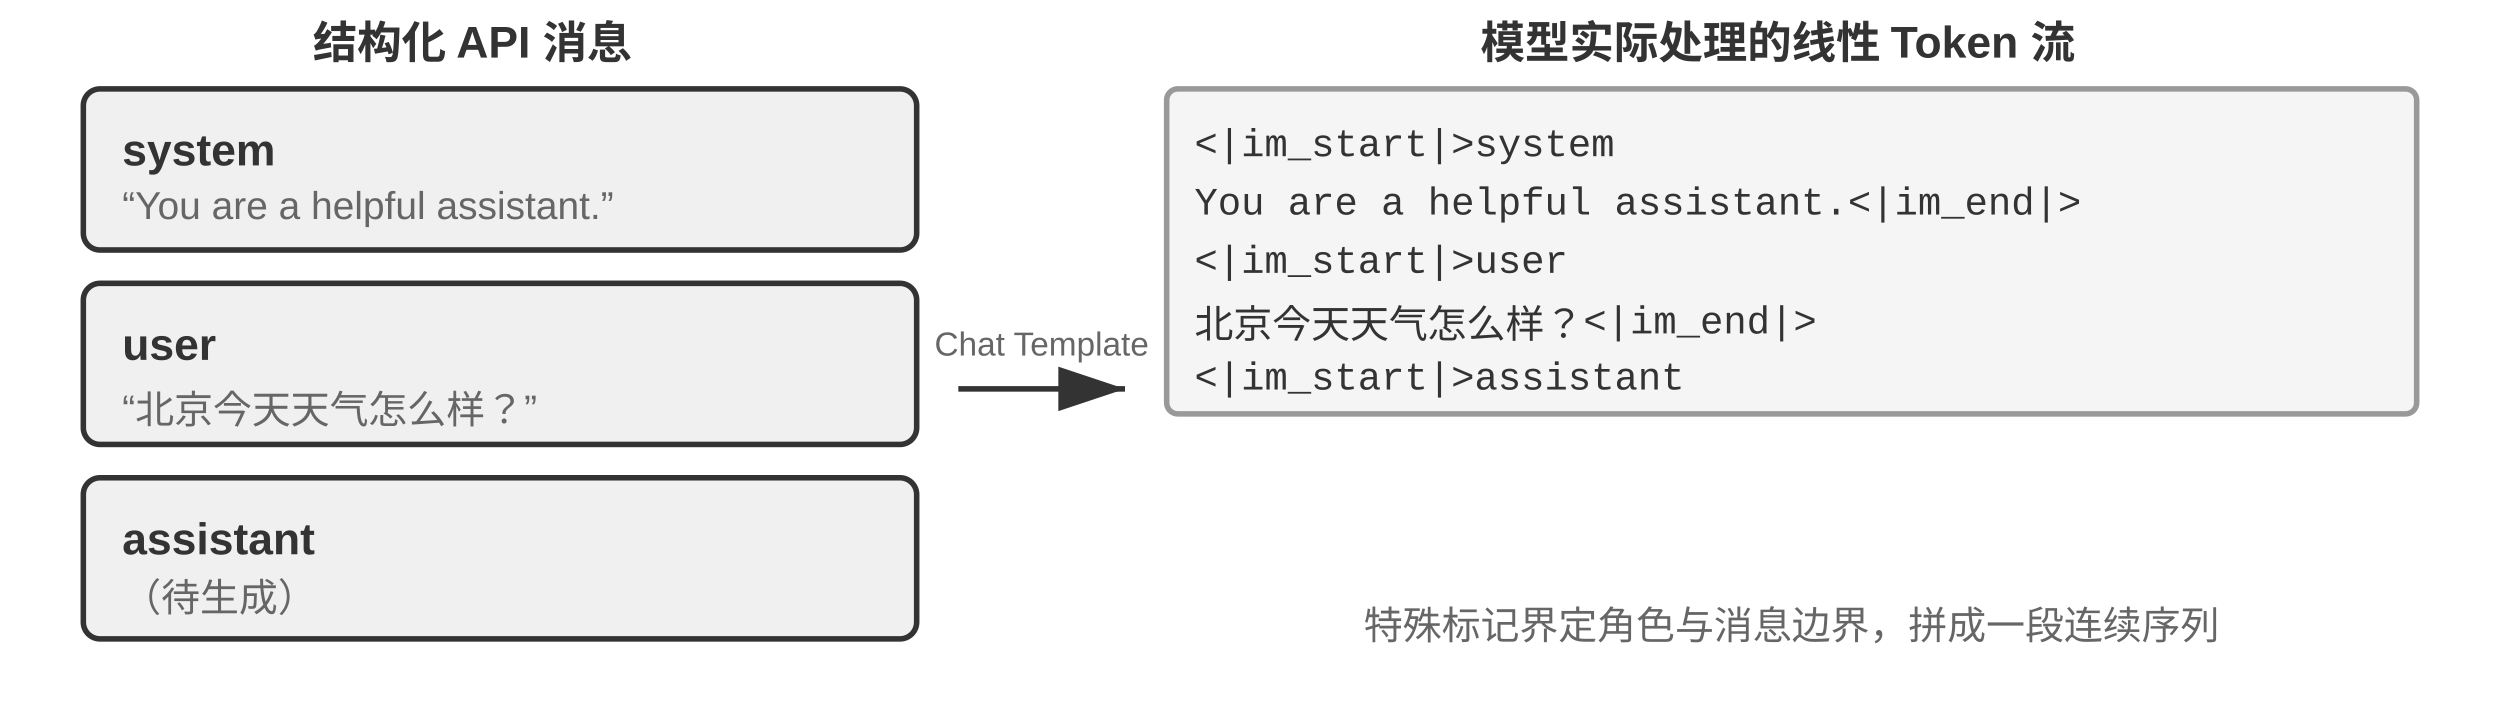
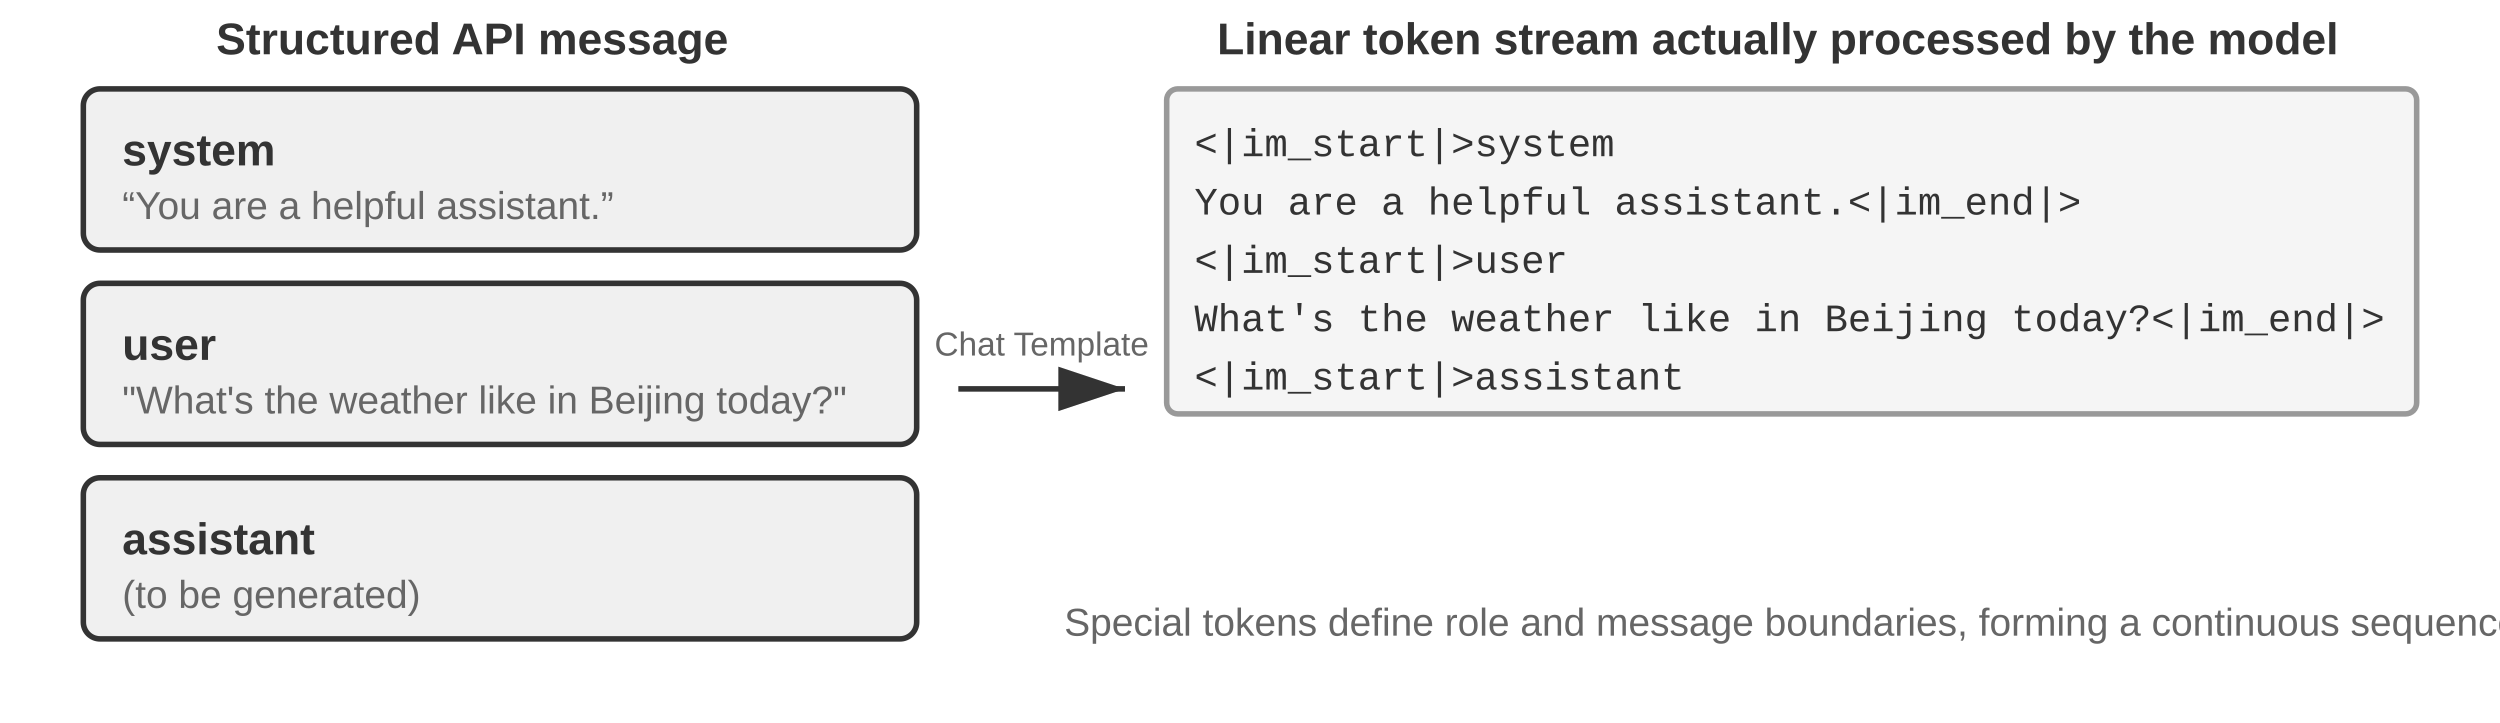
<svg xmlns="http://www.w3.org/2000/svg" viewBox="0 30 900 260" width="900" height="260" style="background:#ffffff">
  <defs>
    <marker id="ah" markerWidth="12" markerHeight="8" refX="12" refY="4" orient="auto">
      <polygon points="0 0, 12 4, 0 8" fill="#333333" />
    </marker>
    <marker id="ah-light" markerWidth="12" markerHeight="8" refX="12" refY="4" orient="auto">
      <polygon points="0 0, 12 4, 0 8" fill="#999999" />
    </marker>
  </defs>
-   <text x="170" y="44" font-family="Arial, 'Helvetica Neue', Helvetica, 'PingFang SC', 'Microsoft YaHei', sans-serif" font-size="16" fill="#333333" text-anchor="middle" dominant-baseline="central" font-weight="bold">结构化 API 消息</text>
+   <text x="170" y="44" font-family="Arial, 'Helvetica Neue', Helvetica, 'PingFang SC', 'Microsoft YaHei', sans-serif" font-size="16" fill="#333333" text-anchor="middle" dominant-baseline="central" font-weight="bold">Structured API message</text>
  <rect x="30" y="62" width="300" height="58" rx="6" fill="#f0f0f0" stroke="#333333" stroke-width="2" />
  <text x="44" y="84" font-family="Arial, 'Helvetica Neue', Helvetica, 'PingFang SC', 'Microsoft YaHei', sans-serif" font-size="16" fill="#333333" text-anchor="start" dominant-baseline="central" font-weight="bold">system</text>
  <text x="44" y="104" font-family="Arial, 'Helvetica Neue', Helvetica, 'PingFang SC', 'Microsoft YaHei', sans-serif" font-size="14" fill="#666666" text-anchor="start" dominant-baseline="central" font-weight="normal">“You are a helpful assistant.”</text>
  <rect x="30" y="132" width="300" height="58" rx="6" fill="#f0f0f0" stroke="#333333" stroke-width="2" />
  <text x="44" y="154" font-family="Arial, 'Helvetica Neue', Helvetica, 'PingFang SC', 'Microsoft YaHei', sans-serif" font-size="16" fill="#333333" text-anchor="start" dominant-baseline="central" font-weight="bold">user</text>
-   <text x="44" y="174" font-family="Arial, 'Helvetica Neue', Helvetica, 'PingFang SC', 'Microsoft YaHei', sans-serif" font-size="14" fill="#666666" text-anchor="start" dominant-baseline="central" font-weight="normal">“北京今天天气怎么样？”</text>
+   <text x="44" y="174" font-family="Arial, 'Helvetica Neue', Helvetica, 'PingFang SC', 'Microsoft YaHei', sans-serif" font-size="14" fill="#666666" text-anchor="start" dominant-baseline="central" font-weight="normal">"What's the weather like in Beijing today?"</text>
  <rect x="30" y="202" width="300" height="58" rx="6" fill="#f0f0f0" stroke="#333333" stroke-width="2" />
  <text x="44" y="224" font-family="Arial, 'Helvetica Neue', Helvetica, 'PingFang SC', 'Microsoft YaHei', sans-serif" font-size="16" fill="#333333" text-anchor="start" dominant-baseline="central" font-weight="bold">assistant</text>
-   <text x="44" y="244" font-family="Arial, 'Helvetica Neue', Helvetica, 'PingFang SC', 'Microsoft YaHei', sans-serif" font-size="14" fill="#666666" text-anchor="start" dominant-baseline="central" font-weight="normal">（待生成）</text>
+   <text x="44" y="244" font-family="Arial, 'Helvetica Neue', Helvetica, 'PingFang SC', 'Microsoft YaHei', sans-serif" font-size="14" fill="#666666" text-anchor="start" dominant-baseline="central" font-weight="normal">(to be generated)</text>
  <line x1="345" y1="170" x2="405" y2="170" stroke="#333333" stroke-width="2" marker-end="url(#ah)" />
  <text x="375.0" y="158.0" font-family="Arial, 'Helvetica Neue', Helvetica, 'PingFang SC', 'Microsoft YaHei', sans-serif" font-size="12" fill="#666666" text-anchor="middle">Chat Template</text>
-   <text x="640" y="44" font-family="Arial, 'Helvetica Neue', Helvetica, 'PingFang SC', 'Microsoft YaHei', sans-serif" font-size="16" fill="#333333" text-anchor="middle" dominant-baseline="central" font-weight="bold">模型实际处理的线性 Token 流</text>
+   <text x="640" y="44" font-family="Arial, 'Helvetica Neue', Helvetica, 'PingFang SC', 'Microsoft YaHei', sans-serif" font-size="16" fill="#333333" text-anchor="middle" dominant-baseline="central" font-weight="bold">Linear token stream actually processed by the model</text>
  <rect x="420" y="62" width="450" height="117.0" rx="4" fill="#f5f5f5" stroke="#999999" stroke-width="2" />
  <text x="430" y="82.5" font-family="'Courier New', Courier, monospace" font-size="14" fill="#333333" text-anchor="start" dominant-baseline="central">&lt;|im_start|&gt;system</text>
  <text x="430" y="103.5" font-family="'Courier New', Courier, monospace" font-size="14" fill="#333333" text-anchor="start" dominant-baseline="central">You are a helpful assistant.&lt;|im_end|&gt;</text>
  <text x="430" y="124.5" font-family="'Courier New', Courier, monospace" font-size="14" fill="#333333" text-anchor="start" dominant-baseline="central">&lt;|im_start|&gt;user</text>
-   <text x="430" y="145.5" font-family="'Courier New', Courier, monospace" font-size="14" fill="#333333" text-anchor="start" dominant-baseline="central">北京今天天气怎么样？&lt;|im_end|&gt;</text>
+   <text x="430" y="145.5" font-family="'Courier New', Courier, monospace" font-size="14" fill="#333333" text-anchor="start" dominant-baseline="central">What's the weather like in Beijing today?&lt;|im_end|&gt;</text>
  <text x="430" y="166.5" font-family="'Courier New', Courier, monospace" font-size="14" fill="#333333" text-anchor="start" dominant-baseline="central">&lt;|im_start|&gt;assistant</text>
-   <text x="645" y="254" font-family="Arial, 'Helvetica Neue', Helvetica, 'PingFang SC', 'Microsoft YaHei', sans-serif" font-size="14" fill="#666666" text-anchor="middle" dominant-baseline="central" font-weight="normal">特殊标记界定角色与消息边界，拼成一段连续序列</text>
+   <text x="645" y="254" font-family="Arial, 'Helvetica Neue', Helvetica, 'PingFang SC', 'Microsoft YaHei', sans-serif" font-size="14" fill="#666666" text-anchor="middle" dominant-baseline="central" font-weight="normal">Special tokens define role and message boundaries, forming a continuous sequence</text>
</svg>
